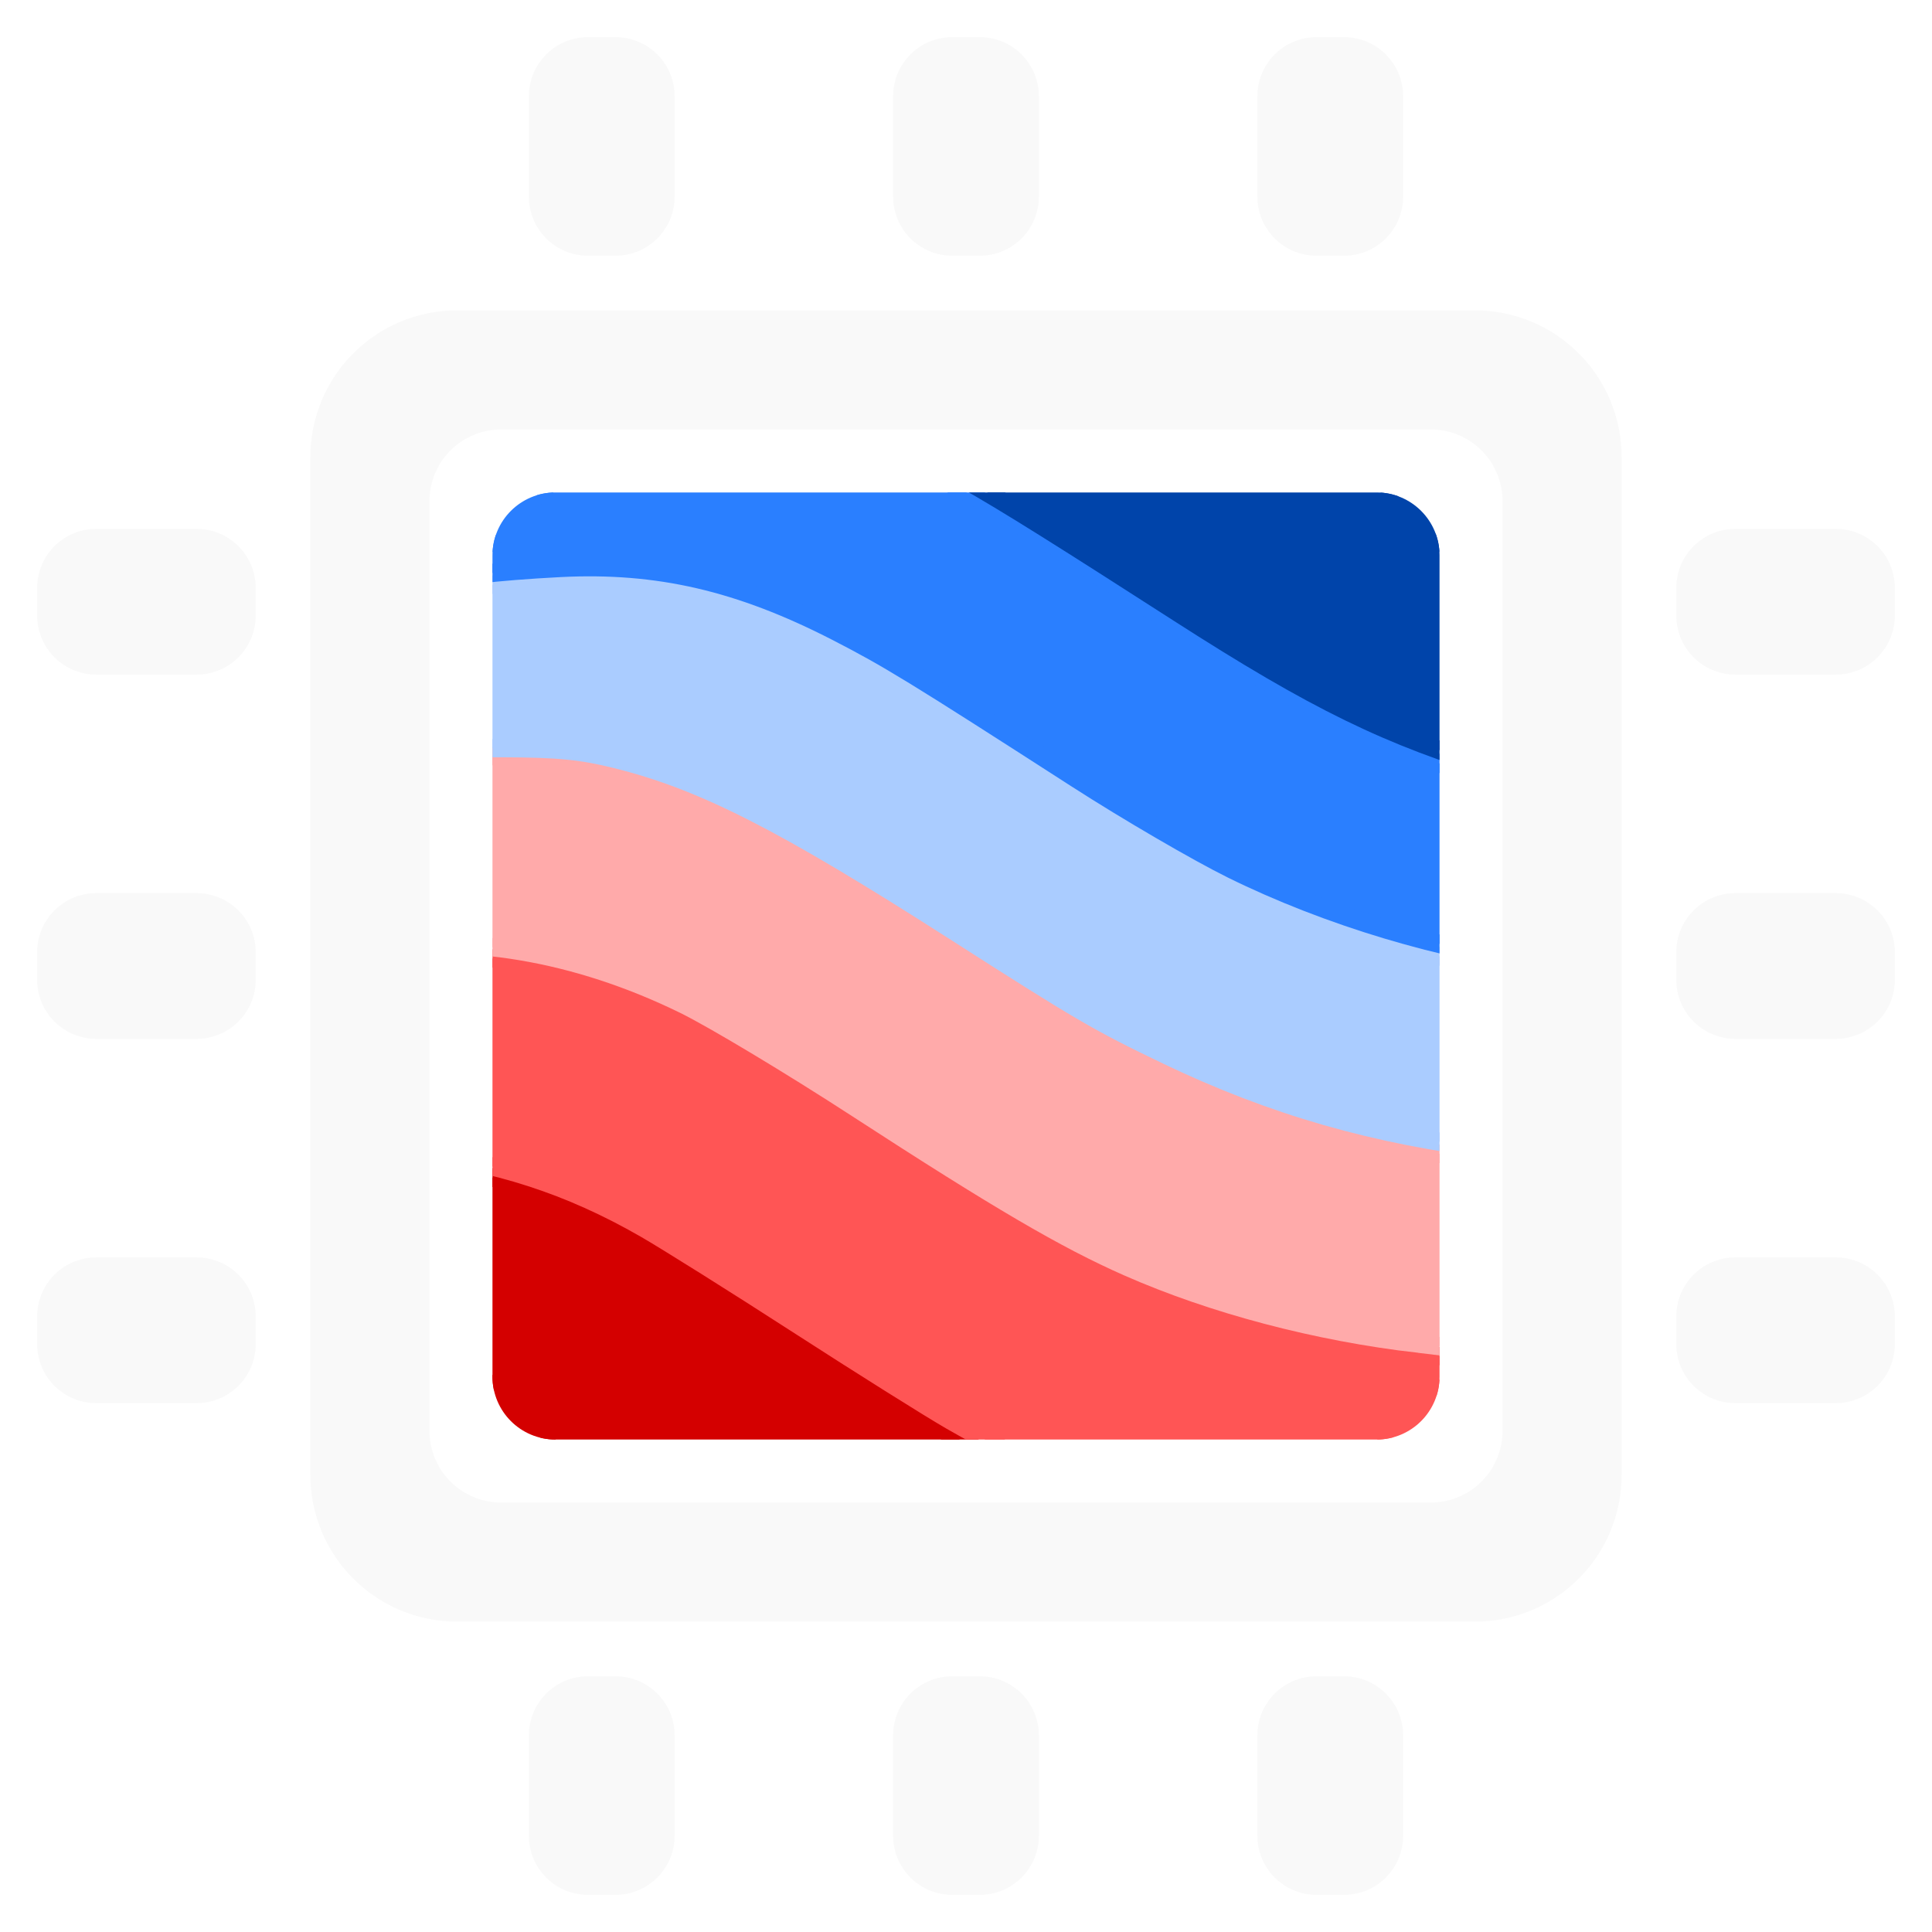
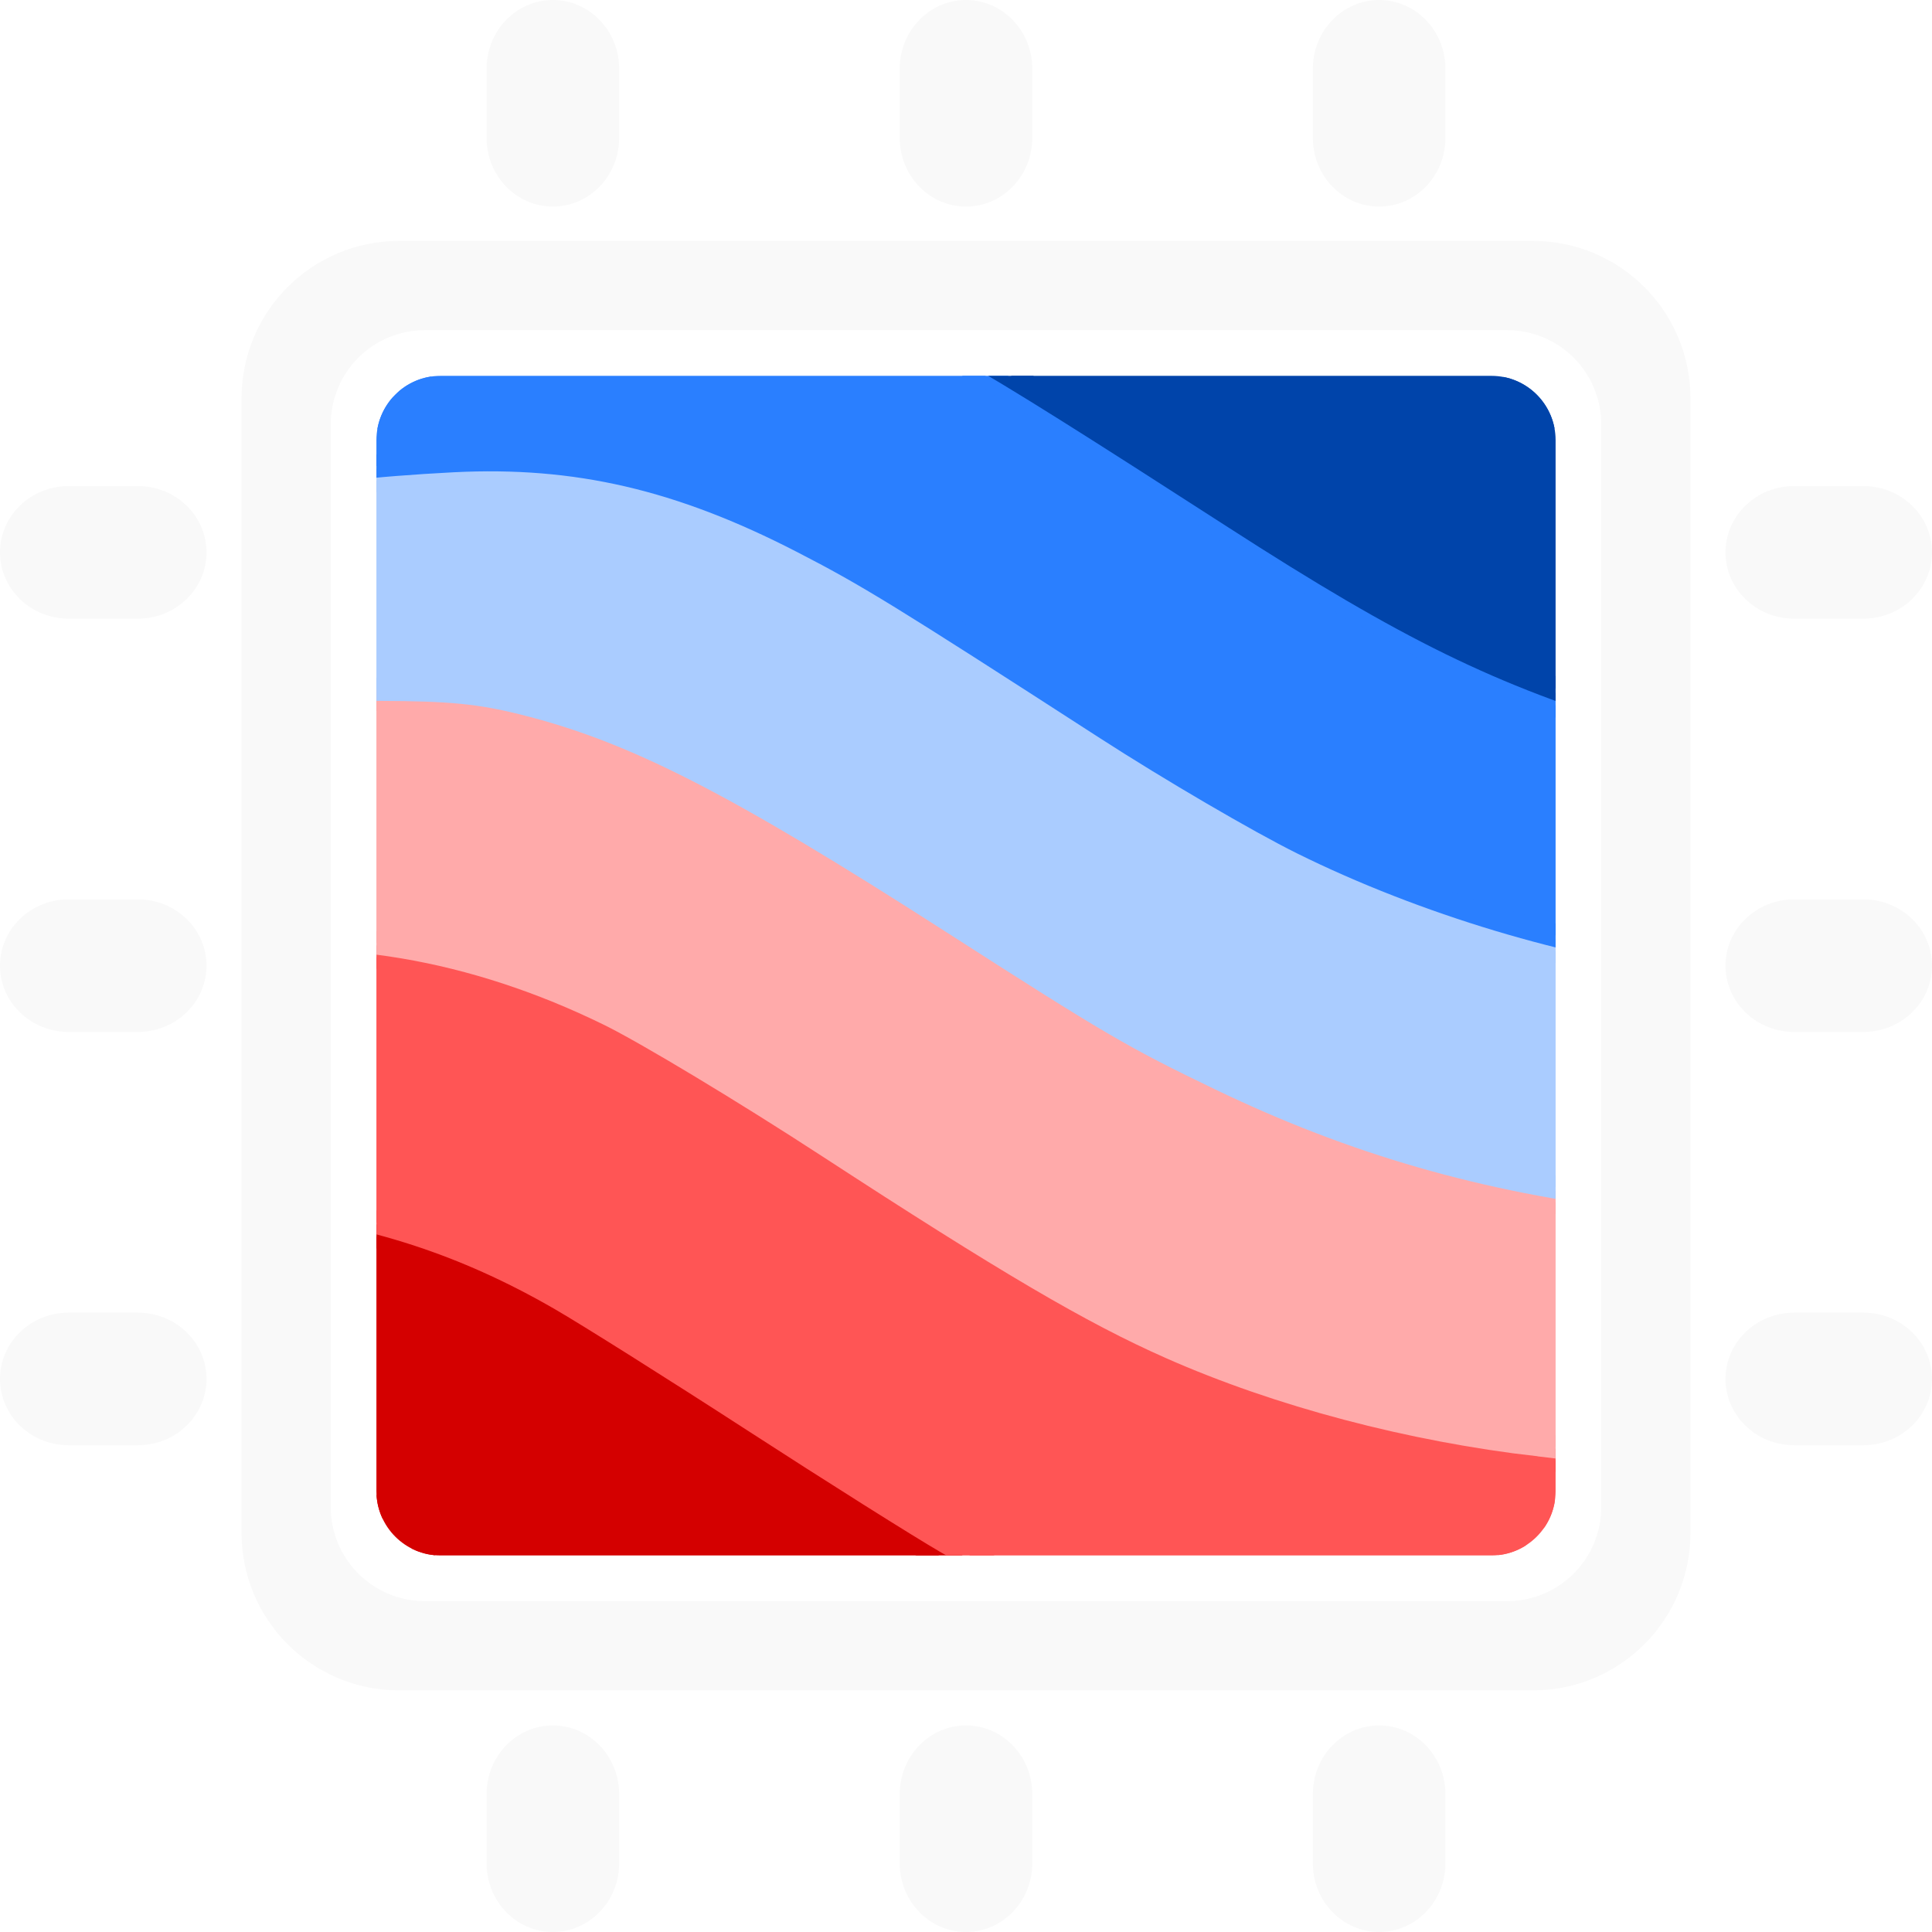
<svg xmlns="http://www.w3.org/2000/svg" width="260mm" height="260mm" viewBox="0 0 260 260" version="1.1" id="svg8">
  <defs id="defs2">
    <clipPath clipPathUnits="userSpaceOnUse" id="clipPath1107">
      <rect style="fill:none;fill-opacity:1;stroke:#ffff00;stroke-width:0.939" id="rect1109" width="113.859" height="113.859" x="611.328" y="-211.117" ry="7.558" transform="scale(-1,1)" />
    </clipPath>
    <clipPath clipPathUnits="userSpaceOnUse" id="clipPath1107-9">
      <rect style="fill:none;fill-opacity:1;stroke:#ffff00;stroke-width:0.939" id="rect1109-7" width="113.859" height="113.859" x="611.328" y="-211.117" ry="7.558" transform="scale(-1,1)" />
    </clipPath>
    <clipPath clipPathUnits="userSpaceOnUse" id="clipPath1225">
      <rect style="fill:none;fill-opacity:1;stroke:#ffff00;stroke-width:0.939" id="rect1227" width="113.859" height="113.859" x="611.328" y="-211.117" ry="7.558" transform="scale(-1,1)" />
    </clipPath>
    <clipPath clipPathUnits="userSpaceOnUse" id="clipPath1107-75-6">
      <rect style="fill:none;fill-opacity:1;stroke:#ffff00;stroke-width:0.939" id="rect1109-3-2" width="113.859" height="113.859" x="611.328" y="-211.117" ry="7.558" transform="scale(-1,1)" />
    </clipPath>
+     <clipPath clipPathUnits="userSpaceOnUse" id="clipPath919-3">
+       <rect style="fill:none;fill-opacity:1;stroke:#ffff00;stroke-width:0.923" id="rect921-6" width="111.793" height="112.089" x="98.29" y="612.213" ry="6.103" transform="matrix(0,-1,-1,0,0,0)" />
+     </clipPath>
  </defs>
  <g id="layer1" transform="translate(774.0003,260.0771)">
-     <g id="g975" transform="translate(-220.6864,21.91072)">
-       <path id="rect852-1" style="fill:#f9f9f9;fill-opacity:1;stroke:#f9f9f9;stroke-width:1.443" d="m -491.759,-239.502 c -10.564,0 -19.069,8.505 -19.069,19.069 v 136.889 c 0,10.564 8.505,19.069 19.069,19.069 h 136.89 c 10.564,0 19.069,-8.505 19.069,-19.069 v -136.889 c 0,-10.564 -8.505,-19.069 -19.069,-19.069 z m 5.915,14.586 h 125.06 c 5.761,0 10.398,4.638 10.398,10.398 v 125.06 c 0,5.76 -4.638,10.398 -10.398,10.398 h -125.06 c -5.761,0 -10.398,-4.638 -10.398,-10.398 V -214.518 c 0,-5.76 4.638,-10.398 10.398,-10.398 z" />
-       <g clip-path="url(#clipPath1107-75-6)" id="g839-2-8" transform="matrix(1.119373,0,0,1.119371,324.7158,20.60453)">
-         <path style="fill:#d40000;fill-opacity:1;fill-rule:nonzero;stroke:#d40000;stroke-width:2.203;stroke-linecap:round;stroke-miterlimit:4;stroke-dasharray:none" d="m -678.24,-78.208 c -12.225,-1.78 -24.591,-6.697 -34.574,-13.746 -6.108,-4.314 -14.554,-13.128 -18.989,-19.817 -3.683,-5.556 -7.936,-14.121 -8.834,-17.794 -0.367,-1.5 -0.287,-1.584 1.274,-1.339 0.916,0.144 3.501,0.403 5.745,0.575 4.702,0.362 12.304,2.361 17.775,4.675 5.627,2.38 14.55,7.663 27.1,16.045 13.323,8.898 21.678,13.787 29.328,17.159 6.3,2.777 14.921,5.727 20.21,6.915 l 3.497,0.785 -4.662,1.798 c -11.994,4.625 -26.34,6.422 -37.87,4.743 z" id="path971-7-7" />
-         <path style="fill:#ff5555;fill-opacity:1;fill-rule:nonzero;stroke:#ff5555;stroke-width:2.203;stroke-linecap:round;stroke-miterlimit:4;stroke-dasharray:none" d="m -639.788,-87.148 c -10.655,-2.791 -20.932,-6.993 -30.282,-12.379 -2.577,-1.485 -10.849,-6.68 -18.382,-11.545 -7.533,-4.865 -15.81,-10.061 -18.395,-11.546 -9.072,-5.215 -17.878,-8.065 -28.776,-9.313 l -6.083,-0.697 -1.041,-4.079 c -1.319,-5.169 -2.557,-16.525 -1.874,-17.193 0.281,-0.275 3.265,-0.803 6.631,-1.173 13.016,-1.431 25.783,1.375 38.983,8.567 2.689,1.465 10.032,6.082 16.318,10.261 19.328,12.847 28.508,17.968 39.695,22.145 9.793,3.657 24.663,6.821 32.05,6.821 1.605,0 2.918,0.215 2.918,0.478 0,0.967 -9.749,10.469 -13.987,13.633 -4.482,3.345 -11.18,7.473 -12.045,7.422 -0.267,-0.016 -2.845,-0.647 -5.73,-1.403 z" id="path973-0-9" />
-         <path style="fill:#ffaaaa;fill-opacity:1;fill-rule:nonzero;stroke:#ffaaaa;stroke-width:2.203;stroke-linecap:round;stroke-miterlimit:4;stroke-dasharray:none" d="m -613.801,-108.776 c -12.218,-1.401 -24.75,-4.703 -34.999,-9.222 -7.521,-3.316 -15.572,-8.031 -32.593,-19.089 -7.889,-5.125 -17.228,-10.732 -20.754,-12.46 -12.936,-6.339 -26.455,-8.609 -38.59,-6.48 l -4.205,0.738 0.29,-3.529 c 0.554,-6.736 0.835,-8.634 2.023,-13.694 l 1.194,-5.086 3.908,-0.731 c 6.102,-1.141 14.497,-1.425 20.099,-0.678 12.719,1.696 23.407,6.511 43.526,19.609 7.201,4.688 15.553,9.971 18.56,11.741 16.684,9.818 33.886,15.415 52.694,17.145 l 7.36,0.677 -1.111,2.818 c -1.8,4.566 -5.163,11.005 -7.951,15.222 -1.43,2.163 -2.645,3.899 -2.701,3.857 -0.056,-0.042 -3.093,-0.419 -6.751,-0.839 z" id="path975-9-2" />
-         <path style="fill:#aaccff;fill-opacity:1;fill-rule:nonzero;stroke:#aaccff;stroke-width:2.203;stroke-linecap:round;stroke-miterlimit:4;stroke-dasharray:none" d="m -604.528,-132.087 c -14.449,-1.707 -26.889,-5.279 -39.558,-11.36 -8.313,-3.99 -10.341,-5.173 -25.572,-14.923 -20.633,-13.208 -30.209,-18.078 -40.659,-20.68 -4.167,-1.038 -6.956,-1.309 -13.684,-1.332 -4.648,-0.016 -10.221,0.189 -12.385,0.454 -2.962,0.364 -4.552,0.978 -4.552,0.446 0,-1.144 5.74,-12.295 8.08,-15.939 2.509,-3.907 3.129,-4.166 12.431,-5.178 4.721,-0.514 7.649,-0.511 12.297,0.012 13.964,1.571 22.576,5.449 44.741,20.147 6.892,4.57 15.308,9.925 18.703,11.9 14.906,8.671 32.204,14.24 48.465,15.602 l 4.517,0.378 v 3.39 c 0,2.793 -1.2,10.094 -2.743,16.689 -0.358,1.53 -0.441,1.533 -10.079,0.394 z" id="path977-3-0" />
-         <path style="fill:#2a7fff;fill-opacity:1;fill-rule:nonzero;stroke:#2a7fff;stroke-width:2.203;stroke-linecap:round;stroke-miterlimit:4;stroke-dasharray:none" d="m -598.7,-154.543 c -11.982,-1.356 -26.074,-5.579 -37.591,-11.266 -4.167,-2.058 -12.559,-6.95 -18.65,-10.871 -19.676,-12.67 -22.63,-14.479 -28.882,-17.693 -11.648,-5.987 -21.487,-8.262 -33.187,-7.673 -3.686,0.186 -7.864,0.515 -9.283,0.733 l -2.581,0.395 1.28,-1.798 c 2.325,-3.264 9.821,-10.304 14.739,-13.841 l 4.84,-3.481 7.887,0.04 c 9.041,0.046 14.802,1.203 23.201,4.661 6.741,2.775 11.944,5.812 26.939,15.722 21.527,14.228 31.813,19.447 46.041,23.363 4.007,1.103 7.941,2.197 8.742,2.431 1.218,0.356 1.578,0.998 2.191,3.911 0.404,1.917 0.902,6.304 1.107,9.749 l 0.373,6.264 -1.399,-0.076 c -0.769,-0.042 -3.366,-0.298 -5.77,-0.57 z" id="path979-6-2" />
-         <path style="fill:#0044aa;fill-opacity:1;fill-rule:nonzero;stroke:#0044aa;stroke-width:2.203;stroke-linecap:round;stroke-miterlimit:4;stroke-dasharray:none" d="m -603.945,-177.71 c -13.525,-4.054 -22.246,-8.31 -38.756,-18.918 -26.597,-17.088 -29.547,-18.74 -39.048,-21.877 -5.4,-1.783 -12.879,-2.947 -19.524,-3.039 l -7.301,-0.224 7.761,-1.841 c 6.409,-1.521 13.942,-5.334 20.173,-6.344 6.867,-1.114 18.406,-1.097 25.392,0.035 23.309,3.78 44.459,19.39 55.231,40.766 2.571,5.101 6.53,12.283 6.53,13.434 0,0.919 -2.749,0.319 -10.458,-1.992 z" id="path981-0-3" />
+     <g id="g1285" transform="matrix(1,0,0,1.000359,76.95936,-244.1171)">
+       <g clip-path="url(#clipPath919-3)" id="g839-2-8-3-5" transform="matrix(1.415747,0,0,1.419496,225.1246,332.8199)">
+         <path style="fill:#d40000;fill-opacity:1;fill-rule:nonzero;stroke:#d40000;stroke-width:2.203;stroke-linecap:round;stroke-miterlimit:4;stroke-dasharray:none" d="m -678.24,-78.208 c -12.225,-1.78 -24.591,-6.697 -34.574,-13.746 -6.108,-4.314 -14.554,-13.128 -18.989,-19.817 -3.683,-5.556 -7.936,-14.121 -8.834,-17.794 -0.367,-1.5 -0.287,-1.584 1.274,-1.339 0.916,0.144 3.501,0.403 5.745,0.575 4.702,0.362 12.304,2.361 17.775,4.675 5.627,2.38 14.55,7.663 27.1,16.045 13.323,8.898 21.678,13.787 29.328,17.159 6.3,2.777 14.921,5.727 20.21,6.915 l 3.497,0.785 -4.662,1.798 c -11.994,4.625 -26.34,6.422 -37.87,4.743 z" id="path971-7-7-5-3" />
+         <path style="fill:#ff5555;fill-opacity:1;fill-rule:nonzero;stroke:#ff5555;stroke-width:2.203;stroke-linecap:round;stroke-miterlimit:4;stroke-dasharray:none" d="m -639.788,-87.148 c -10.655,-2.791 -20.932,-6.993 -30.282,-12.379 -2.577,-1.485 -10.849,-6.68 -18.382,-11.545 -7.533,-4.865 -15.81,-10.061 -18.395,-11.546 -9.072,-5.215 -17.878,-8.065 -28.776,-9.313 l -6.083,-0.697 -1.041,-4.079 c -1.319,-5.169 -2.557,-16.525 -1.874,-17.193 0.281,-0.275 3.265,-0.803 6.631,-1.173 13.016,-1.431 25.783,1.375 38.983,8.567 2.689,1.465 10.032,6.082 16.318,10.261 19.328,12.847 28.508,17.968 39.695,22.145 9.793,3.657 24.663,6.821 32.05,6.821 1.605,0 2.918,0.215 2.918,0.478 0,0.967 -9.749,10.469 -13.987,13.633 -4.482,3.345 -11.18,7.473 -12.045,7.422 -0.267,-0.016 -2.845,-0.647 -5.73,-1.403 z" id="path973-0-9-6-5" />
+         <path style="fill:#ffaaaa;fill-opacity:1;fill-rule:nonzero;stroke:#ffaaaa;stroke-width:2.203;stroke-linecap:round;stroke-miterlimit:4;stroke-dasharray:none" d="m -613.801,-108.776 c -12.218,-1.401 -24.75,-4.703 -34.999,-9.222 -7.521,-3.316 -15.572,-8.031 -32.593,-19.089 -7.889,-5.125 -17.228,-10.732 -20.754,-12.46 -12.936,-6.339 -26.455,-8.609 -38.59,-6.48 l -4.205,0.738 0.29,-3.529 c 0.554,-6.736 0.835,-8.634 2.023,-13.694 l 1.194,-5.086 3.908,-0.731 c 6.102,-1.141 14.497,-1.425 20.099,-0.678 12.719,1.696 23.407,6.511 43.526,19.609 7.201,4.688 15.553,9.971 18.56,11.741 16.684,9.818 33.886,15.415 52.694,17.145 l 7.36,0.677 -1.111,2.818 c -1.8,4.566 -5.163,11.005 -7.951,15.222 -1.43,2.163 -2.645,3.899 -2.701,3.857 -0.056,-0.042 -3.093,-0.419 -6.751,-0.839 z" id="path975-9-2-2-6" />
+         <path style="fill:#aaccff;fill-opacity:1;fill-rule:nonzero;stroke:#aaccff;stroke-width:2.203;stroke-linecap:round;stroke-miterlimit:4;stroke-dasharray:none" d="m -604.528,-132.087 c -14.449,-1.707 -26.889,-5.279 -39.558,-11.36 -8.313,-3.99 -10.341,-5.173 -25.572,-14.923 -20.633,-13.208 -30.209,-18.078 -40.659,-20.68 -4.167,-1.038 -6.956,-1.309 -13.684,-1.332 -4.648,-0.016 -10.221,0.189 -12.385,0.454 -2.962,0.364 -4.552,0.978 -4.552,0.446 0,-1.144 5.74,-12.295 8.08,-15.939 2.509,-3.907 3.129,-4.166 12.431,-5.178 4.721,-0.514 7.649,-0.511 12.297,0.012 13.964,1.571 22.576,5.449 44.741,20.147 6.892,4.57 15.308,9.925 18.703,11.9 14.906,8.671 32.204,14.24 48.465,15.602 l 4.517,0.378 v 3.39 c 0,2.793 -1.2,10.094 -2.743,16.689 -0.358,1.53 -0.441,1.533 -10.079,0.394 z" id="path977-3-0-9-2" />
+         <path style="fill:#2a7fff;fill-opacity:1;fill-rule:nonzero;stroke:#2a7fff;stroke-width:2.203;stroke-linecap:round;stroke-miterlimit:4;stroke-dasharray:none" d="m -598.7,-154.543 c -11.982,-1.356 -26.074,-5.579 -37.591,-11.266 -4.167,-2.058 -12.559,-6.95 -18.65,-10.871 -19.676,-12.67 -22.63,-14.479 -28.882,-17.693 -11.648,-5.987 -21.487,-8.262 -33.187,-7.673 -3.686,0.186 -7.864,0.515 -9.283,0.733 l -2.581,0.395 1.28,-1.798 c 2.325,-3.264 9.821,-10.304 14.739,-13.841 l 4.84,-3.481 7.887,0.04 c 9.041,0.046 14.802,1.203 23.201,4.661 6.741,2.775 11.944,5.812 26.939,15.722 21.527,14.228 31.813,19.447 46.041,23.363 4.007,1.103 7.941,2.197 8.742,2.431 1.218,0.356 1.578,0.998 2.191,3.911 0.404,1.917 0.902,6.304 1.107,9.749 l 0.373,6.264 -1.399,-0.076 c -0.769,-0.042 -3.366,-0.298 -5.77,-0.57 z" id="path979-6-2-1-9" />
+         <path style="fill:#0044aa;fill-opacity:1;fill-rule:nonzero;stroke:#0044aa;stroke-width:2.203;stroke-linecap:round;stroke-miterlimit:4;stroke-dasharray:none" d="m -603.945,-177.71 c -13.525,-4.054 -22.246,-8.31 -38.756,-18.918 -26.597,-17.088 -29.547,-18.74 -39.048,-21.877 -5.4,-1.783 -12.879,-2.947 -19.524,-3.039 l -7.301,-0.224 7.761,-1.841 c 6.409,-1.521 13.942,-5.334 20.173,-6.344 6.867,-1.114 18.406,-1.097 25.392,0.035 23.309,3.78 44.459,19.39 55.231,40.766 2.571,5.101 6.53,12.283 6.53,13.434 0,0.919 -2.749,0.319 -10.458,-1.992 z" id="path981-0-3-2-1" />
      </g>
-       <a id="a1323-7" transform="matrix(0.9803923,0,0,0.9803905,217.863,-26.91244)" style="fill:#f9f9f9;stroke:#f9f9f9">
-         <rect style="fill:#f9f9f9;fill-opacity:1;stroke:#f9f9f9;stroke-width:0.2" id="rect852-5-7-5" width="19.8" height="29.8" x="-713.9" y="-254.977" ry="8" />
-       </a>
-       <rect style="fill:#f9f9f9;fill-opacity:1;stroke:#f9f9f9;stroke-width:0.196" id="rect852-5-7-9-92" width="19.412" height="29.215" x="-433.02" y="-276.889" ry="7.843" />
-       <rect style="fill:#f9f9f9;fill-opacity:1;stroke:#f9f9f9;stroke-width:0.196" id="rect852-5-7-3-28" width="19.412" height="29.215" x="-384" y="-276.889" ry="7.843" />
-       <rect style="fill:#f9f9f9;fill-opacity:1;stroke:#f9f9f9;stroke-width:0.196" id="rect852-5-7-06-9" width="19.412" height="29.215" x="-482.039" y="-56.302" ry="7.843" />
-       <rect style="fill:#f9f9f9;fill-opacity:1;stroke:#f9f9f9;stroke-width:0.196" id="rect852-5-7-0-2-7" width="19.412" height="29.215" x="-433.02" y="-56.302" ry="7.843" />
-       <rect style="fill:#f9f9f9;fill-opacity:1;stroke:#f9f9f9;stroke-width:0.196" id="rect852-5-7-3-1-3" width="19.412" height="29.215" x="-384" y="-56.302" ry="7.843" />
-       <rect style="fill:#f9f9f9;fill-opacity:1;stroke:#f9f9f9;stroke-width:0.196" id="rect852-5-7-7-6" width="19.412" height="29.215" x="93.263" y="-327.628" ry="7.843" transform="rotate(-90)" />
-       <rect style="fill:#f9f9f9;fill-opacity:1;stroke:#f9f9f9;stroke-width:0.196" id="rect852-5-7-0-9-1" width="19.412" height="29.215" x="142.282" y="-327.628" ry="7.843" transform="rotate(-90)" />
-       <rect style="fill:#f9f9f9;fill-opacity:1;stroke:#f9f9f9;stroke-width:0.196" id="rect852-5-7-3-0-2" width="19.412" height="29.215" x="191.302" y="-327.628" ry="7.843" transform="rotate(-90)" />
-       <rect style="fill:#f9f9f9;fill-opacity:1;stroke:#f9f9f9;stroke-width:0.196" id="rect852-5-7-37-9" width="19.412" height="29.215" x="-210.713" y="519" ry="7.843" transform="rotate(90)" />
-       <rect style="fill:#f9f9f9;fill-opacity:1;stroke:#f9f9f9;stroke-width:0.196" id="rect852-5-7-9-9-3" width="19.412" height="29.215" x="-161.694" y="519" ry="7.843" transform="rotate(90)" />
-       <rect style="fill:#f9f9f9;fill-opacity:1;stroke:#f9f9f9;stroke-width:0.196" id="rect852-5-7-3-2-1" width="19.412" height="29.215" x="-112.674" y="519" ry="7.843" transform="rotate(90)" />
+       <g id="g1245">
+         <g id="g1213" style="fill:#f9f9f9;fill-opacity:1">
+           <path id="rect852-1-5-7" style="fill:#f9f9f9;fill-opacity:1;stroke:none;stroke-width:1.607" d="m -797.215,16.452 c -11.77,0 -21.245,9.475 -21.245,21.245 V 190.207 c 0,11.77 9.475,21.245 21.245,21.245 h 152.51 c 11.77,0 21.245,-9.475 21.245,-21.245 V 37.697 c 0,-11.77 -9.475,-21.245 -21.245,-21.245 z m 3.461,12.009 h 145.588 c 7.034,0 12.697,5.663 12.697,12.697 v 145.588 c 0,7.034 -5.662,12.697 -12.697,12.697 h -145.588 c -7.034,0 -12.697,-5.663 -12.697,-12.697 V 41.158 c 0,-7.034 5.663,-12.697 12.697,-12.697 z" />
+           <g id="g1210" transform="translate(-75.90102,244.0294)" style="fill:#f9f9f9;fill-opacity:1">
+             <a id="a1323-7-7-7-27" transform="matrix(0.9007984,0,0,0.9325076,-10.89632,-22.21578)" style="fill:#f9f9f9;fill-opacity:1;stroke:none">
+               <rect style="fill:#f9f9f9;fill-opacity:1;stroke:none;stroke-width:0.2" id="rect852-5-7-5-0-5-09" width="19.8" height="29.8" x="-713.9" y="-254.977" ry="9.9" />
+             </a>
+             <a id="a1323-7-7-35-3" transform="matrix(0.9007984,0,0,0.9325076,44.70202,-22.21578)" style="fill:#f9f9f9;fill-opacity:1;stroke:none">
+               <rect style="fill:#f9f9f9;fill-opacity:1;stroke:none;stroke-width:0.2" id="rect852-5-7-5-0-62-6" width="19.8" height="29.8" x="-713.9" y="-254.977" ry="9.9" />
+             </a>
+             <a id="a1323-7-7-7-8" transform="matrix(0.9007983,0,0,0.9325075,-66.49466,-22.21578)" style="fill:#f9f9f9;fill-opacity:1;stroke:none">
+               <rect style="fill:#f9f9f9;fill-opacity:1;stroke:none;stroke-width:0.2" id="rect852-5-7-5-0-5-9-0" width="19.8" height="29.8" x="-713.9" y="-254.977" ry="9.9" />
+             </a>
+           </g>
+           <g id="g1210-0" transform="translate(-75.90102,476.1476)" style="fill:#f9f9f9;fill-opacity:1">
+             <a id="a1323-7-7-7-6" transform="matrix(0.9007984,0,0,0.9325076,-10.89632,-22.21578)" style="fill:#f9f9f9;fill-opacity:1;stroke:none">
+               <rect style="fill:#f9f9f9;fill-opacity:1;stroke:none;stroke-width:0.2" id="rect852-5-7-5-0-5-1" width="19.8" height="29.8" x="-713.9" y="-254.977" ry="9.9" />
+             </a>
+             <a id="a1323-7-7-35-5" transform="matrix(0.9007984,0,0,0.9325076,44.70202,-22.21578)" style="fill:#f9f9f9;fill-opacity:1;stroke:none">
+               <rect style="fill:#f9f9f9;fill-opacity:1;stroke:none;stroke-width:0.2" id="rect852-5-7-5-0-62-5" width="19.8" height="29.8" x="-713.9" y="-254.977" ry="9.9" />
+             </a>
+             <a id="a1323-7-7-7-8-4" transform="matrix(0.9007983,0,0,0.9325075,-66.49466,-22.21578)" style="fill:#f9f9f9;fill-opacity:1;stroke:none">
+               <rect style="fill:#f9f9f9;fill-opacity:1;stroke:none;stroke-width:0.2" id="rect852-5-7-5-0-5-9-7" width="19.8" height="29.8" x="-713.9" y="-254.977" ry="9.9" />
+             </a>
+           </g>
+           <g id="g1210-6" transform="rotate(-90,-444.9354,-86.17095)" style="fill:#f9f9f9;fill-opacity:1">
+             <a id="a1323-7-7-7-5" transform="matrix(0.9007984,0,0,0.9325076,-10.89632,-22.21578)" style="fill:#f9f9f9;fill-opacity:1;stroke:none">
+               <rect style="fill:#f9f9f9;fill-opacity:1;stroke:none;stroke-width:0.2" id="rect852-5-7-5-0-5-6" width="19.8" height="29.8" x="-713.9" y="-254.977" ry="9.9" />
+             </a>
+             <a id="a1323-7-7-35-9-6" transform="matrix(0.9007984,0,0,0.9325076,44.70202,-22.21578)" style="fill:#f9f9f9;fill-opacity:1;stroke:none">
+               <rect style="fill:#f9f9f9;fill-opacity:1;stroke:none;stroke-width:0.2" id="rect852-5-7-5-0-62-3-2" width="19.8" height="29.8" x="-713.9" y="-254.977" ry="9.9" />
+             </a>
+             <a id="a1323-7-7-7-8-7" transform="matrix(0.9007983,0,0,0.9325075,-66.49466,-22.21578)" style="fill:#f9f9f9;fill-opacity:1;stroke:none">
+               <rect style="fill:#f9f9f9;fill-opacity:1;stroke:none;stroke-width:0.2" id="rect852-5-7-5-0-5-9-4" width="19.8" height="29.8" x="-713.9" y="-254.977" ry="9.9" />
+             </a>
+           </g>
+           <g id="g1210-5" transform="rotate(-90,-561.0411,29.93479)" style="fill:#f9f9f9;fill-opacity:1">
+             <a id="a1323-7-7-7-2" transform="matrix(0.9007984,0,0,0.9325076,-10.89632,-22.21578)" style="fill:#f9f9f9;fill-opacity:1;stroke:none">
+               <rect style="fill:#f9f9f9;fill-opacity:1;stroke:none;stroke-width:0.2" id="rect852-5-7-5-0-5-5" width="19.8" height="29.8" x="-713.9" y="-254.977" ry="9.9" />
+             </a>
+             <a id="a1323-7-7-35-4" transform="matrix(0.9007984,0,0,0.9325076,44.70202,-22.21578)" style="fill:#f9f9f9;fill-opacity:1;stroke:none">
+               <rect style="fill:#f9f9f9;fill-opacity:1;stroke:none;stroke-width:0.2" id="rect852-5-7-5-0-62-7" width="19.8" height="29.8" x="-713.9" y="-254.977" ry="9.9" />
+             </a>
+             <a id="a1323-7-7-7-8-44" transform="matrix(0.9007983,0,0,0.9325075,-66.49466,-22.21578)" style="fill:#f9f9f9;fill-opacity:1;stroke:none">
+               <rect style="fill:#f9f9f9;fill-opacity:1;stroke:none;stroke-width:0.2" id="rect852-5-7-5-0-5-9-3" width="19.8" height="29.8" x="-713.9" y="-254.977" ry="9.9" />
+             </a>
+           </g>
+         </g>
+       </g>
    </g>
  </g>
</svg>
